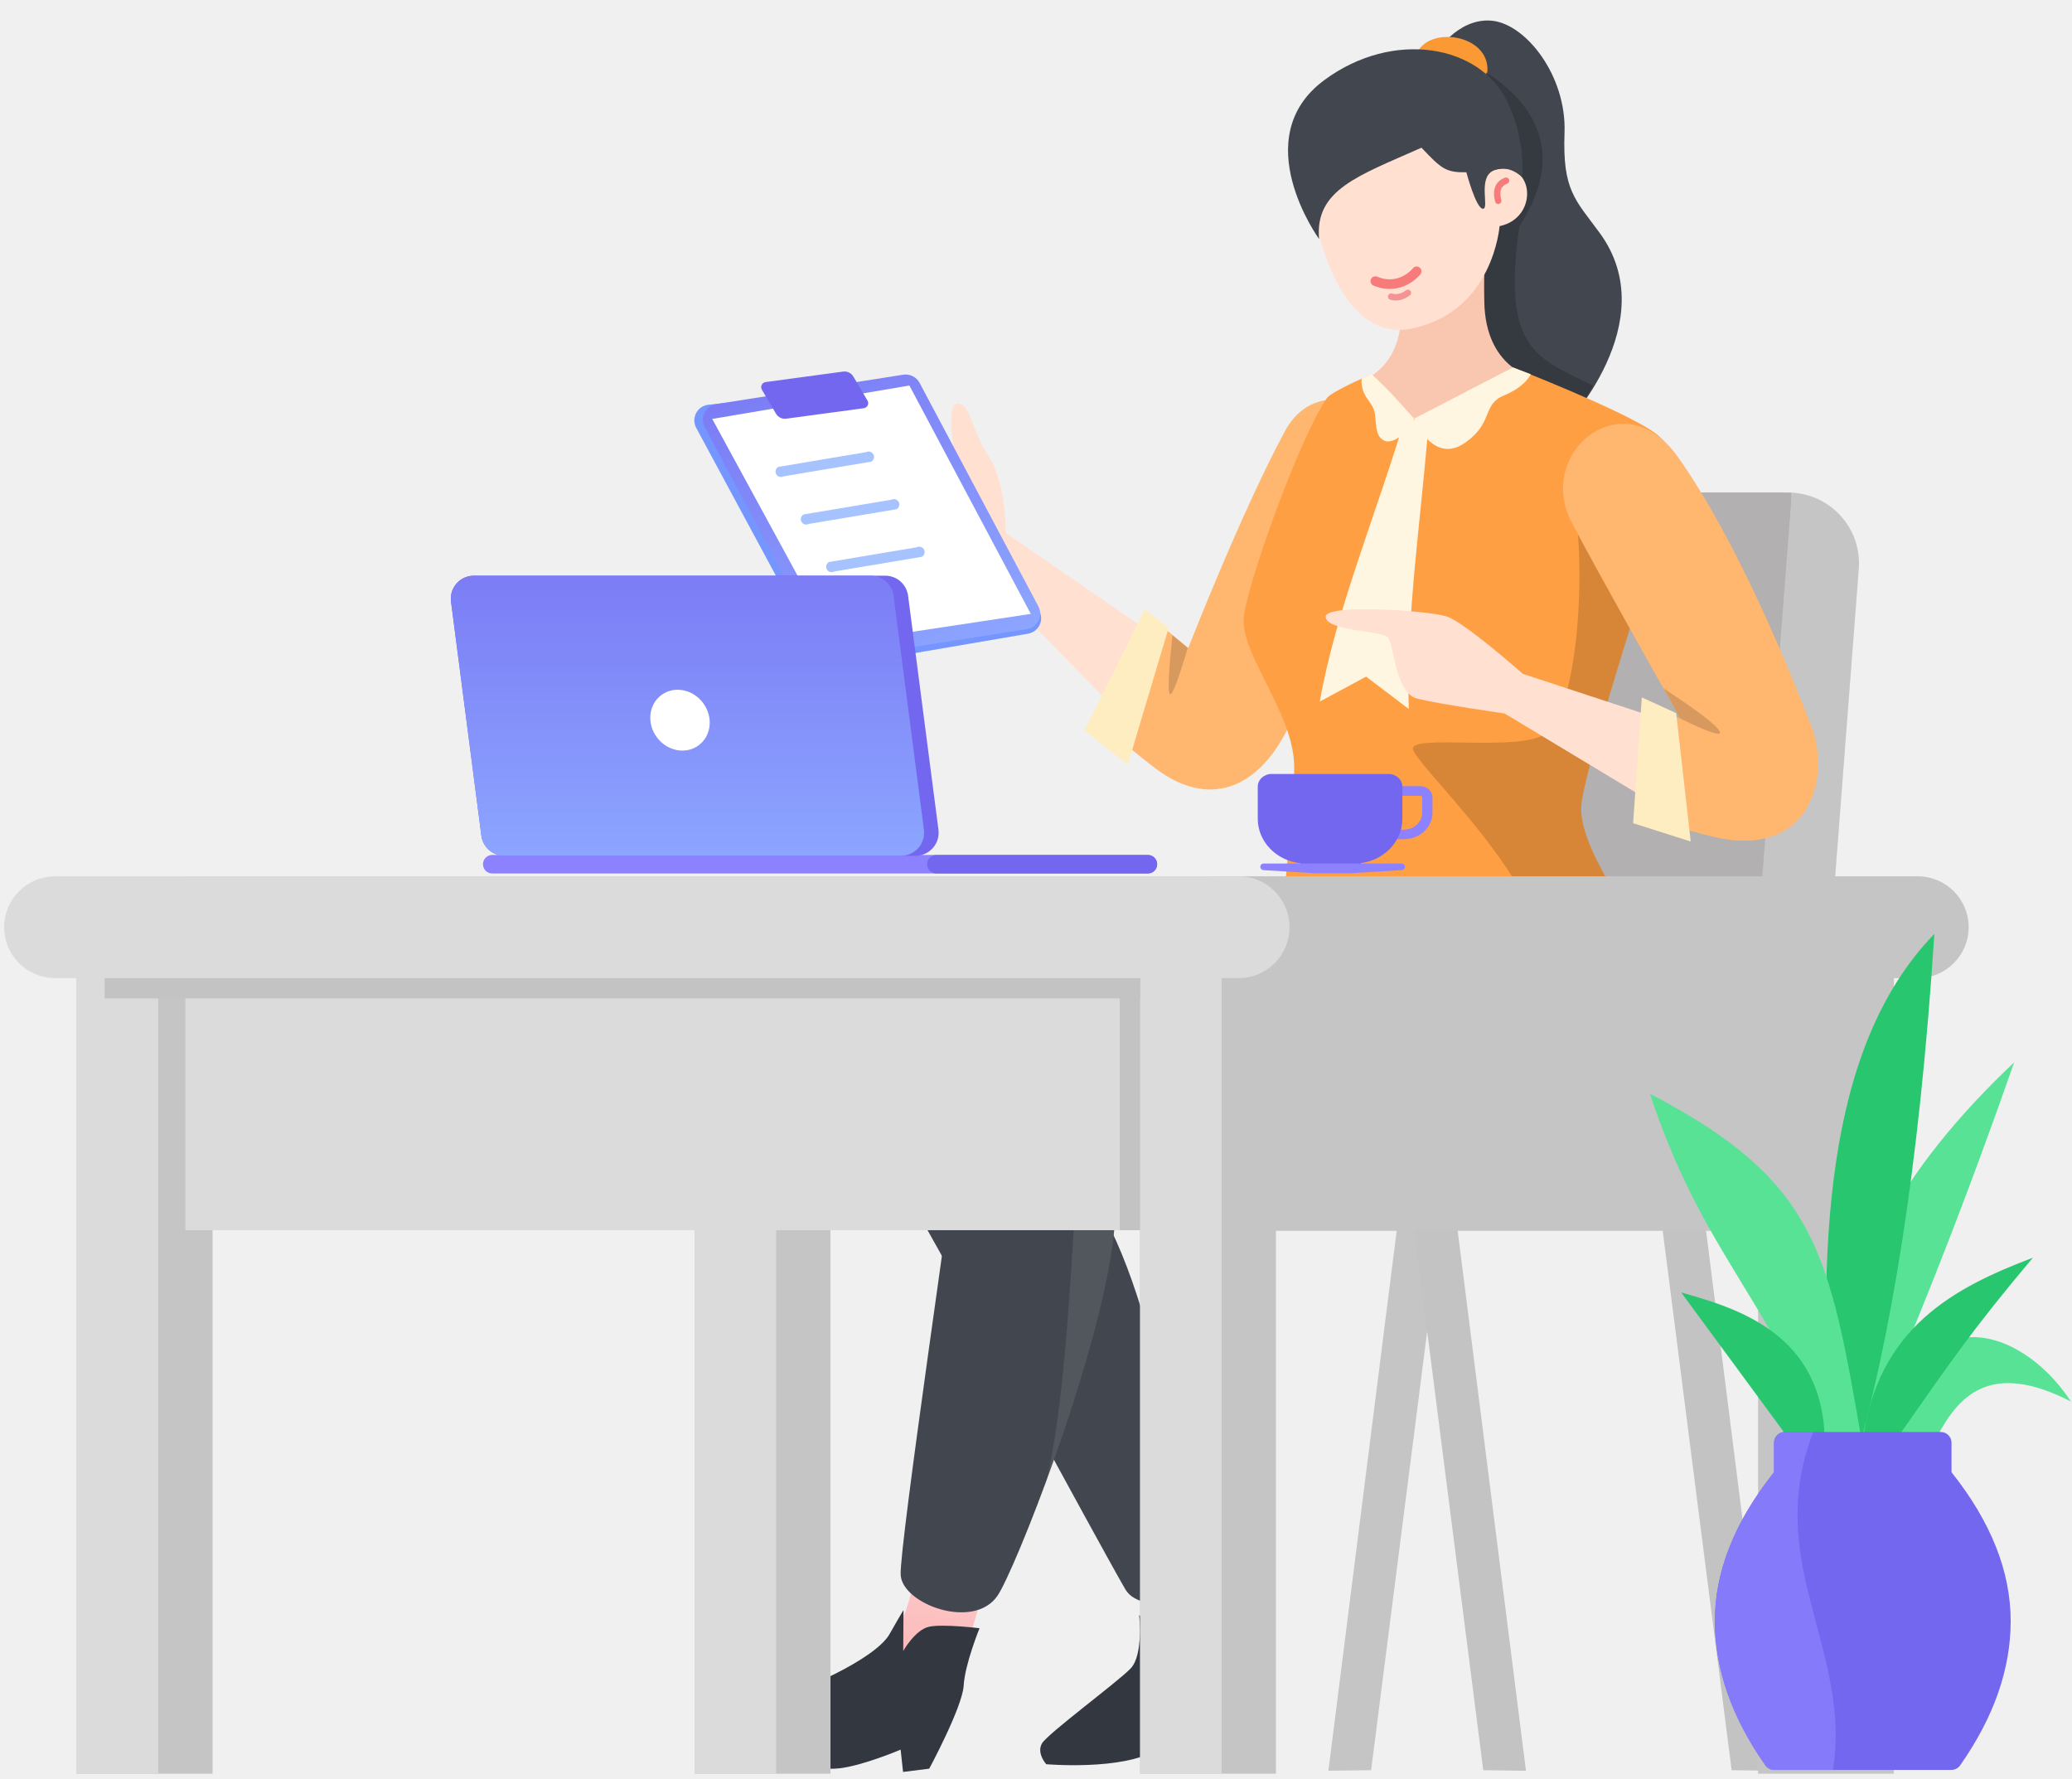
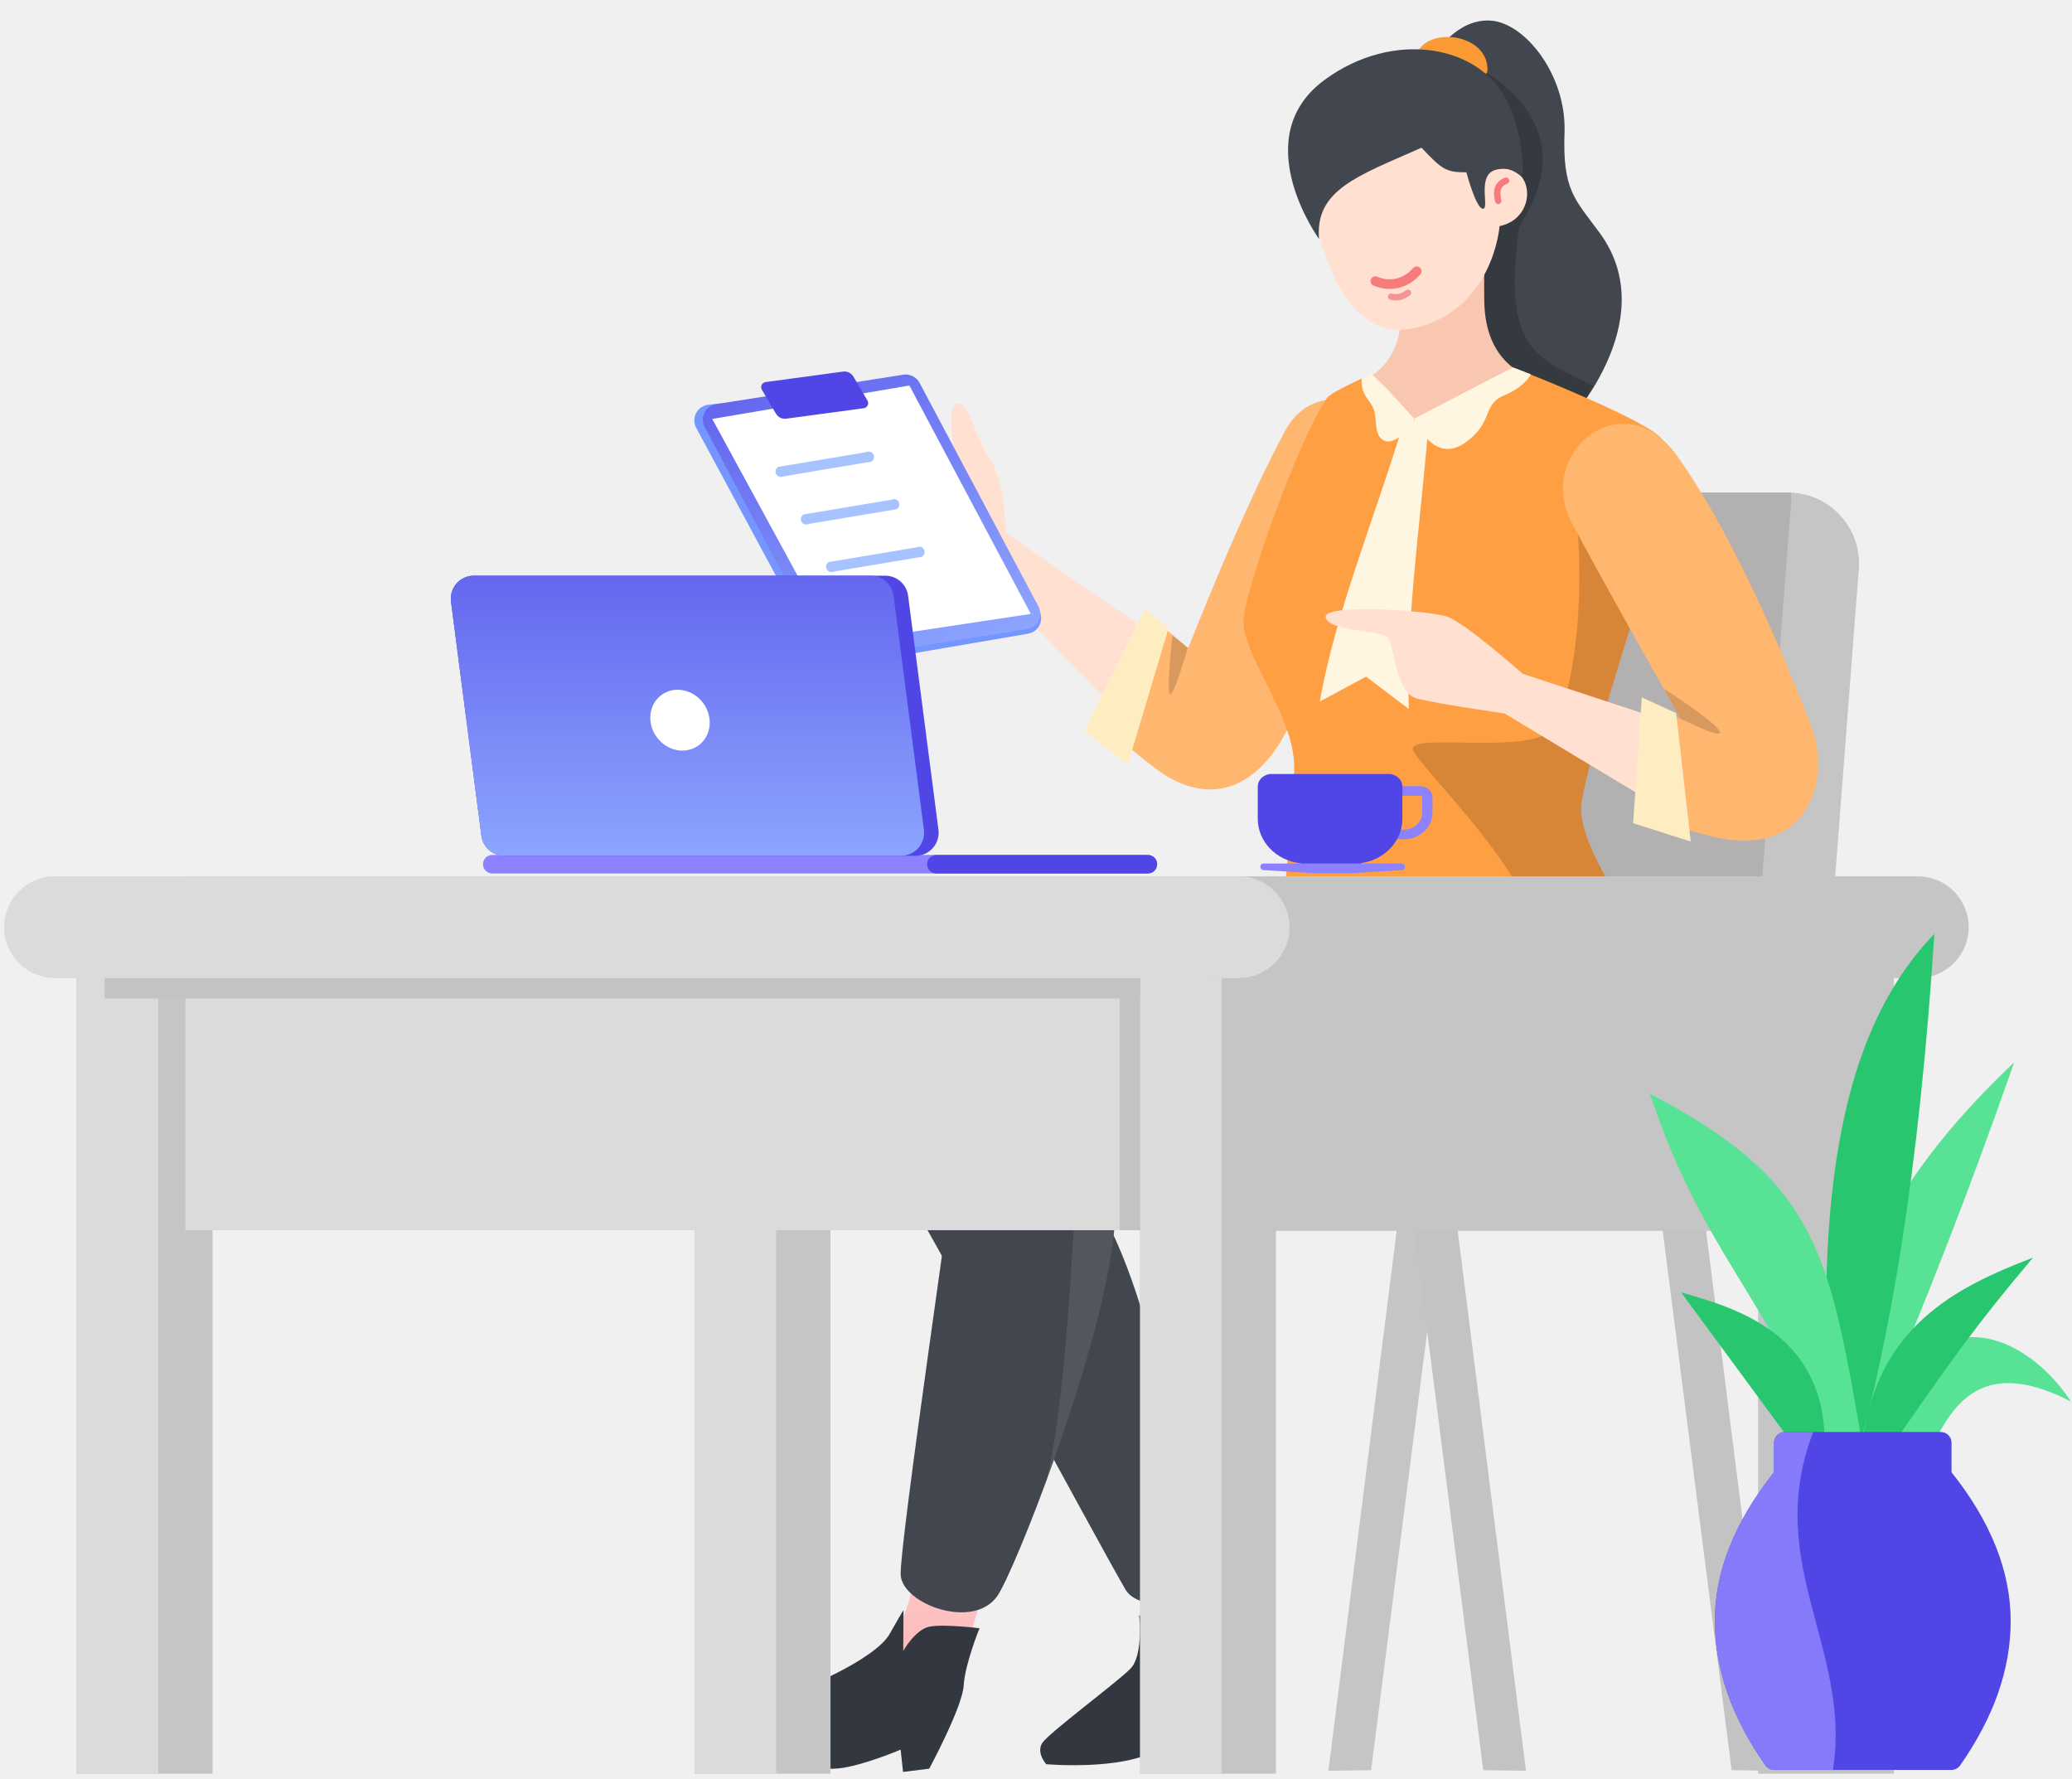
<svg xmlns="http://www.w3.org/2000/svg" xmlns:xlink="http://www.w3.org/1999/xlink" width="324px" height="278px" viewBox="0 0 324 278" version="1.1">
  <defs>
    <linearGradient x1="43.252%" y1="-28.186%" x2="50%" y2="91.05%" id="linearGradient-1">
      <stop stop-color="#FDC6C6" offset="0%" />
      <stop stop-color="#FAB2B2" offset="100%" />
    </linearGradient>
    <linearGradient x1="42.314%" y1="8.687%" x2="50%" y2="71.691%" id="linearGradient-2">
      <stop stop-color="#FDC6C6" offset="0%" />
      <stop stop-color="#FAB2B2" offset="100%" />
    </linearGradient>
    <linearGradient x1="68.669%" y1="-53.107%" x2="68.669%" y2="100%" id="linearGradient-3">
-       <stop stop-color="#7367F0" offset="0%" />
+       <stop stop-color="#4F46E5" offset="0%" />
      <stop stop-color="#8CA5FF" offset="100%" />
    </linearGradient>
    <linearGradient x1="68.669%" y1="-53.107%" x2="68.669%" y2="100%" id="linearGradient-4">
-       <stop stop-color="#7367F0" offset="0%" />
+       <stop stop-color="#4F46E5" offset="0%" />
      <stop stop-color="#8CA5FF" offset="100%" />
    </linearGradient>
    <path d="M10.934,0.09 L35.324,0.09 C36.253,0.09 37.006,0.841 37.006,1.767 L37.006,6.379 C43.174,14.137 46.258,21.894 46.258,29.651 C46.258,37.17 43.625,44.688 38.358,52.207 C38.043,52.656 37.528,52.924 36.979,52.924 L9.279,52.924 C8.73,52.924 8.215,52.656 7.9,52.207 C2.633,44.688 0,37.17 0,29.651 C0,22.04 2.969,14.429 8.906,6.818 L9.252,6.379 L9.252,1.767 C9.252,0.841 10.005,0.09 10.934,0.09 Z" id="path-5" />
  </defs>
  <g id="📝-Pages-New" stroke="none" stroke-width="1" fill="none" fill-rule="evenodd">
    <g id="Pricing" transform="translate(-993, -1033)">
      <g id="Banner" transform="translate(260, 1033)">
        <g id="Illustration" transform="translate(733, 0)">
          <g id="Chair4" transform="translate(168, 77)">
            <polygon id="Path" fill="#C5C5C5" points="52.462 99.116 39.722 199.832 46.402 199.743 59.142 100.059" />
            <polygon id="Path" fill="#C3C3C3" transform="translate(60.90712, 149.4737) scale(-1, 1) translate(-60.90712, -149.4737) " points="63.937 99.116 51.197 199.832 57.877 199.743 70.617 100.059" />
            <polygon id="Path" fill="#C3C3C3" transform="translate(99.74644, 149.4737) scale(-1, 1) translate(-99.74644, -149.4737) " points="102.777 99.116 90.037 199.832 96.716 199.743 109.456 100.059" />
            <path d="M0,104.425 C-7.11666536e-16,98.614 4.711,93.903 10.522,93.903 L53.703,93.903 C59.425,93.903 64.207,89.549 64.742,83.853 L71.68,10.05 C72.215,4.354 76.997,-2.50165233e-15 82.719,0 L111.608,0 C117.731,-1.20028471e-14 122.696,4.964 122.696,11.088 C122.696,11.371 122.685,11.655 122.663,11.937 L115.539,104.708 C115.095,110.486 110.278,114.947 104.483,114.947 L10.522,114.947 C4.711,114.947 7.11666536e-16,110.236 0,104.425 Z" id="Path" fill="#C5C5C5" />
            <path d="M111.325,-4.54747351e-13 C111.577,-4.55167587e-13 111.827,0.008 112.074,0.025 C112.091,0.28 112.1,0.539 112.1,0.799 C112.1,1.083 112.09,1.367 112.068,1.65 L104.948,94.1 C104.503,99.877 99.687,104.337 93.893,104.337 L0.182,104.337 L0.002,104.334 C0.001,104.267 8.31754009e-18,104.199 0,104.131 C-8.43178012e-15,98.335 4.699,93.636 10.495,93.636 L53.55,93.636 C59.271,93.636 64.052,89.284 64.589,83.589 L71.522,10.047 C72.059,4.352 76.84,-4.57249211e-13 82.561,-4.54747351e-13 L111.325,-4.54747351e-13 Z" id="Combined-Shape" fill="#B2B0B0" />
          </g>
          <g id="Wom3.4" transform="translate(197.5, 139) scale(-1, 1) translate(-197.5, -139) translate(110, 0)">
            <g id="LLeg" transform="translate(39.02196, 145.3553)">
              <path d="M69.492,98.394 C69.492,98.394 63.959,111.66 68.495,115.177 C73.037,118.695 81.871,127.393 81.871,127.393 L53.248,121.184 L60.314,96.845 L69.492,98.394 Z" id="Path" fill="url(#linearGradient-1)" />
              <path d="M67.848,107.13 C67.848,107.13 67.145,113.356 69.175,115.48 C71.205,117.604 82.195,125.69 83.056,127.225 C83.916,128.76 82.377,130.453 82.377,130.453 C82.377,130.453 70.507,131.485 65.168,128.241 C61.313,125.897 55.566,121.69 55.566,121.69 L54.043,125.827 L49.728,125.651 C49.728,125.651 49.156,120.553 50.18,118.109 C51.204,115.664 56.478,103.223 56.478,103.223 C56.478,103.223 58.508,105.046 60.665,105.965 C62.822,106.883 65.525,109.398 65.525,109.398 L67.848,107.13 Z" id="Path" fill="#323740" />
              <path d="M21.608,0.033 C31.231,0.462 84.792,12.294 94.523,14.304 C104.254,16.314 112.481,27.19 105.061,39.785 C96.726,53.923 75.222,94.074 70.001,103.125 C67.417,107.605 54.38,105.093 57.443,97.574 C63.151,83.557 65.802,48.344 80.357,35.506 C80.357,35.506 31.411,44.013 10.268,34.268 C-5.098,27.184 -1.622,-1.004 21.608,0.033 Z" id="Path" fill="#42474F" />
            </g>
            <g id="LArm" transform="translate(66.99122, 62.4817)">
              <path d="M60.769,20.807 C60.769,20.807 60.661,12.987 63.4,8.9 C66.139,4.813 66.247,0.472 68.32,0.614 C70.393,0.756 68.341,10.847 68.341,10.847 C68.341,10.847 70.971,9.843 72.86,8.574 C74.75,7.304 80.479,1.047 81.818,2.156 C84.088,4.045 80.432,14.703 78.44,16.834 C76.442,18.965 65.527,25.974 65.527,25.974 L38.792,53.277 L33.772,39.407 L60.769,20.807 Z" id="Path" fill="#FFE0D1" />
              <path d="M1.631,18.228 C6.108,28.597 14.304,47.647 17.683,53.33 C21.918,60.447 28.596,63.583 36.414,58.302 C37.798,57.368 40.598,55.115 44.813,51.544 L37.161,34.725 C33.852,37.453 32.198,38.816 32.198,38.816 C32.198,38.816 23.797,17.308 17.039,4.849 C11.186,-5.931 -5.183,2.464 1.631,18.228 Z" id="Path" fill="#FFB66F" />
              <path d="M32.285,38.828 C33.789,43.923 34.717,46.324 35.069,46.028 C35.42,45.733 35.286,42.667 34.666,36.83 L32.285,38.828 Z" id="Path" fill-opacity="0.16" fill="#000000" />
              <polygon id="Path-65" fill="#FFEDC2" points="35.26 35.656 41.659 57.059 48.455 51.732 38.996 32.758" />
            </g>
            <g id="Head" transform="translate(27.22405, 0)">
              <g id="Group-21" transform="translate(23.97348, 36.01599) rotate(12) translate(-23.97348, -36.01599) translate(6.473483, 3.515993)">
                <path d="M20.856,3.508 C20.856,3.508 16.415,-1.216 11.287,0.3 C6.159,1.816 1.52,11.107 3.723,19.84 C5.914,28.575 4.268,30.372 1.609,36.258 C-5.532,52.093 13.412,64.826 13.412,64.826 L34.058,60.443 L26.683,21.876 L20.856,3.508 Z" id="Path" fill="#42474F" />
                <path d="M13.341,8.422 C1.315,21.016 11.746,30.447 13.71,32.764 C20.464,51.228 15.092,53.392 7.575,59.437 L11.617,64.049 L23.202,59.212 L22.83,7.41 L13.341,8.422 Z" id="Path-50" fill-opacity="0.199" fill="#000000" />
              </g>
              <path d="M18.126,58.982 C18.126,58.982 25.457,57.51 25.674,47.24 C25.892,36.97 24.684,33.464 24.684,33.464 L38.509,33.215 C38.509,33.215 38.659,44.661 38.662,48.801 C38.667,58.868 46.426,60.035 46.426,60.035 C46.426,60.035 44.813,67.998 32.286,68.702 C22.506,69.252 18.126,58.982 18.126,58.982 Z" id="Path" fill="#F9C7B0" />
              <g id="Group-20" transform="translate(37.42821, 29.37465) rotate(12) translate(-37.42821, -29.37465) translate(18.92821, 7.374649)">
                <path d="M2.771,6.829 C1.047,1.139 10.311,-2.303 13.032,1.796 C13.032,1.796 14.367,5.682 11.585,7.9 C7.822,10.891 2.771,6.829 2.771,6.829 Z" id="Path" fill="#FB9934" />
                <path d="M4.667,22.025 C-1.5,21.787 -0.494,30.804 5.912,30.791 C5.912,30.791 9.633,43.6 22.552,43.6 C33.043,43.6 33.726,28.671 33.821,25.693 C33.923,22.518 33.936,12.086 33.936,12.086 L4.427,12.072 L4.667,22.025 Z" id="Path" fill="#FFE0D1" />
                <path d="M7.903,27.586 C8.953,27.299 9.237,21.477 9.237,21.477 C12.379,20.854 12.932,20.145 15.306,16.255 C25.851,18.5 33.01,19.185 33.936,26.897 C33.936,26.897 41.855,9.09 27.98,2.761 C15.776,-2.798 2.899,2.425 0.652,12.134 C-0.94,18.987 0.884,24.019 0.884,24.019 C0.884,24.019 2.483,21.477 5.107,22.112 C7.732,22.747 6.853,27.872 7.903,27.586 Z" id="Path" fill="#42474F" />
                <path d="M20.289,33.967 C20.289,33.967 22.412,37.392 26.554,36.176" id="Path" stroke="#F77B7B" stroke-width="1.5" stroke-linecap="round" transform="translate(23.42161, 35.20206) rotate(-18) translate(-23.42161, -35.20206) " />
                <path d="M22.087,38.055 C23.059,38.463 23.981,38.463 24.788,37.995" id="Path" stroke="#F49494" stroke-linecap="round" transform="translate(23.43776, 38.17421) rotate(2) translate(-23.43776, -38.17421) " />
                <path d="M4.952,27.027 C5.339,25.632 5.167,24.413 3.779,23.856" id="Path-8" stroke="#F77B7B" stroke-linecap="round" transform="translate(4.455322, 25.44126) rotate(-13) translate(-4.455322, -25.44126) " />
              </g>
            </g>
            <g id="Group-19" transform="translate(23.20225, 57.44044)">
              <path d="M47.557,1.223 C47.725,1.215 53.637,3.805 54.318,4.804 C58.753,11.31 66.895,34.21 67.315,39.178 C67.787,44.908 59.526,54.037 59.425,62.332 C59.335,70.629 62.959,95.61 61.553,97.943 C60.159,100.277 50.994,111.361 49.082,111.406 C47.159,111.451 45.724,105.632 42.811,105.758 C39.91,105.885 33.86,113.601 31.252,113.546 C28.654,113.489 1.733,96.434 3.791,91.575 C5.86,86.716 15.463,74.641 14.485,68.02 C13.518,61.4 5.793,36.963 3.004,28.646 C0.226,20.329 -2.012,13.704 3.172,10.125 C8.356,6.546 25.224,0 25.224,0 L40.326,8.448 C40.326,8.448 46.68,1.265 47.557,1.223 Z" id="Path" fill="#FF9F43" />
              <path d="M42.187,8.213 C46.717,23.276 52.933,38.118 55.423,52.243 L48.181,48.341 L41.502,53.402 C41.973,38.718 39.508,23.299 38.374,8.213 L42.187,8.213 Z" id="Path" fill="#FFF6E1" />
              <path d="M15.731,19.779 L15.559,20.997 C13.53,36.124 15.931,54.479 20.093,57.279 C24.341,60.138 40.875,57.333 40.875,59.597 C40.875,61.861 18.026,82.608 21.777,92.526 C23.839,97.979 23.148,102.829 19.705,107.076 L18.705,106.403 C10.901,101.11 2.615,94.352 3.791,91.575 C5.86,86.716 15.463,74.641 14.485,68.02 C13.557,61.665 6.4,38.89 3.361,29.719 L2.394,26.812 C1.269,23.403 0.332,20.315 0.106,17.651 L0.804,17.198 C11.964,10.044 16.94,10.904 15.731,19.779 L15.731,19.779 Z" id="Path" fill-opacity="0.16" fill="#000000" />
              <path d="M22.437,1.067 L25.224,0 L40.658,8.011 C40.658,8.011 37.756,15.396 32.617,11.718 C28.212,8.574 30.07,5.806 26.617,4.379 C23.176,2.952 22.437,1.067 22.437,1.067 Z" id="Path" fill="#FFF6E1" />
              <path d="M40.658,8.011 C41.777,10.496 44.051,11.948 45.227,11.496 C47.168,10.751 46.334,7.78 47.099,6.28 C47.647,5.215 48.001,5.054 48.481,4.055 C48.926,3.138 48.944,2.037 48.83,1.734 L47.312,1.044 C45.921,2.355 44.902,3.359 44.255,4.055 C43.448,4.922 42.249,6.24 40.658,8.011 Z" id="Path" fill="#FFF6E1" />
            </g>
            <g id="RArm" transform="translate(0, 66.25251)">
              <path d="M46.869,39.096 C46.869,39.096 55.955,31.064 58.736,30.132 C61.518,29.2 77.809,28.08 77.706,30.186 C77.589,32.443 68.839,32.313 67.933,33.423 C67.026,34.533 66.82,42.12 63.393,42.972 C59.973,43.823 49.719,45.292 49.719,45.292 L25.191,60.066 L24.143,46.567 L46.869,39.096 Z" id="Path" fill="#FFE0D1" />
              <path d="M22.695,5.089 C13.122,18.583 4.949,39.136 1.812,47.15 C-1.326,55.163 1.839,67.25 15.634,64.877 C17.188,64.61 19.706,63.941 23.189,62.87 L26.486,44.31 C23.651,45.499 22.234,46.094 22.234,46.094 C22.234,46.094 35.945,21.821 39.293,15.314 C44.886,4.447 31.127,-6.8 22.695,5.089 Z" id="Path" fill="#FFB66F" />
              <path d="M22.234,46.094 C17.591,48.358 15.561,48.993 16.145,47.996 C16.729,47 19.634,44.792 24.861,41.373 L22.234,46.094 Z" id="Path" fill-opacity="0.16" fill="#000000" />
              <polygon id="Path-64" fill="#FFEDC2" points="22.898 45.236 20.621 65.305 29.627 62.445 28.268 42.778" />
            </g>
            <g id="RLeg" transform="translate(22.1476, 141.1421)">
              <path d="M119.792,103.055 C119.792,103.055 119.625,116.19 130.462,121.101 C141.293,126.012 149.009,125.716 148.027,129.513 C147.045,133.309 118.854,133.156 116.222,130.187 C113.978,127.661 109.098,104.142 107.755,105.94 L119.792,103.055 Z" id="Path" fill="url(#linearGradient-2)" />
              <path d="M109.683,113.409 C109.683,113.409 111.961,118.987 112.161,122.368 C112.363,125.75 117.547,135.362 117.547,135.362 L121.643,135.876 L122.018,132.39 C122.018,132.39 127.946,134.914 131.665,135.317 C135.384,135.72 148.14,134.206 150.676,132.1 C153.214,129.995 151.932,127.031 144.61,125.225 C137.289,123.418 125.913,118.141 123.749,114.32 C121.584,110.498 121.571,110.597 121.571,110.597 L121.614,116.965 C121.614,116.965 119.74,113.613 117.529,113.166 C115.317,112.719 109.683,113.409 109.683,113.409 Z" id="Path" fill="#323740" />
              <path d="M9.384,0.186 C-2.755,18.454 -1.568,31.668 12.946,39.827 C31.538,50.28 88.881,38.037 88.881,38.037 C88.881,38.037 87.864,46.215 88.881,53.51 C91.538,72.561 104.172,104.301 106.845,108.289 C110.541,113.804 121.802,109.645 122.014,105.053 C122.226,100.46 113.525,41.809 112.202,30.624 C110.886,19.439 106.73,17.815 94.592,14.757 C91.804,14.055 58.828,5.87 55.808,6.109 C38.504,7.475 23.029,5.501 9.384,0.186 Z" id="Path" fill="#42474F" />
              <path d="M22.612,36.782 C41.436,38.888 91.273,34.546 93.275,36.519 C95.186,38.403 94.867,71.179 99.154,90.148 C94.931,78.654 90.36,64.115 88.881,53.51 C87.864,46.215 88.881,38.037 88.881,38.037 L86.934,38.425 C76.774,40.396 29.671,48.858 12.946,39.827 C3.136,34.53 -0.66,26.329 1.559,15.223 C4.235,28.324 11.252,35.511 22.612,36.782 Z" id="Path" fill-opacity="0.192" fill="#FFFFFF" opacity="0.44" />
              <ellipse id="Oval" fill-opacity="0.192" fill="#FFFFFF" transform="translate(120.2298, 32.12562) rotate(13) translate(-120.2298, -32.12562) " cx="120.23" cy="32.126" rx="3.164" ry="5.794" />
              <ellipse id="Oval" fill-opacity="0.192" fill="#FFFFFF" transform="translate(105.4648, 28.43908) rotate(-16) translate(-105.4648, -28.43908) " cx="105.465" cy="28.439" rx="4.218" ry="6.32" />
            </g>
          </g>
          <g id="Example-Task1" transform="translate(135.6906, 81.03081) rotate(-28) translate(-135.6906, -81.03081) translate(118.1906, 51.53081)">
            <g id="Group-3" transform="translate(-0, 0)">
              <path d="M3.839,2.124 L31.821,13.393 C32.731,13.76 33.337,14.632 33.363,15.613 L34.4,54.791 C34.436,56.151 33.363,57.283 32.002,57.319 C31.718,57.327 31.434,57.285 31.164,57.196 L2.382,47.686 C1.378,47.354 0.697,46.418 0.691,45.36 L0.455,4.424 C0.447,3.063 1.544,1.953 2.904,1.945 C3.225,1.944 3.542,2.004 3.839,2.124 Z" id="Rectangle" fill="#7596FF" fill-rule="nonzero" />
              <path d="M4.953,2.605 L32.938,12.282 C33.931,12.625 34.597,13.56 34.597,14.61 L34.597,54.146 C34.597,55.507 33.494,56.61 32.133,56.61 C31.859,56.61 31.587,56.564 31.328,56.474 L3.342,46.797 C2.349,46.454 1.683,45.519 1.683,44.469 L1.683,4.933 C1.683,3.573 2.787,2.469 4.147,2.469 C4.421,2.469 4.694,2.515 4.953,2.605 Z" id="Rectangle" fill="url(#linearGradient-3)" />
              <polygon id="Rectangle" fill="#FFFFFF" fill-rule="nonzero" points="3.322 4.365 32.996 14.227 32.996 54.663 3.726 44.356" />
-               <path d="M13.4,3.195 L24.874,7.44 C25.478,7.663 25.89,8.228 25.918,8.871 L26.106,13.223 C26.125,13.664 25.783,14.038 25.341,14.057 C25.235,14.061 25.129,14.045 25.029,14.008 L13.555,9.763 C12.95,9.539 12.539,8.975 12.511,8.332 L12.323,3.98 C12.304,3.538 12.646,3.165 13.087,3.146 C13.194,3.141 13.3,3.158 13.4,3.195 Z" id="Rectangle" fill="#7367F0" fill-rule="nonzero" />
+               <path d="M13.4,3.195 L24.874,7.44 C25.478,7.663 25.89,8.228 25.918,8.871 L26.106,13.223 C26.125,13.664 25.783,14.038 25.341,14.057 C25.235,14.061 25.129,14.045 25.029,14.008 L13.555,9.763 C12.95,9.539 12.539,8.975 12.511,8.332 L12.323,3.98 C12.304,3.538 12.646,3.165 13.087,3.146 C13.194,3.141 13.3,3.158 13.4,3.195 Z" id="Rectangle" fill="#4F46E5" fill-rule="nonzero" />
              <path d="M22.133,20.249 C22.598,20.249 22.975,20.626 22.975,21.091 C22.975,21.523 22.65,21.879 22.231,21.928 L22.133,21.933 L8.939,17.521 C8.474,17.521 8.097,17.144 8.097,16.679 C8.097,16.247 8.422,15.891 8.841,15.842 L8.939,15.836 L22.133,20.249 Z" id="Path" fill="#A7C3FF" />
              <path d="M22.133,28.673 C22.598,28.673 22.975,29.05 22.975,29.515 C22.975,29.947 22.65,30.303 22.231,30.352 L22.133,30.358 L8.939,25.945 C8.474,25.945 8.097,25.568 8.097,25.103 C8.097,24.671 8.422,24.315 8.841,24.266 L8.939,24.26 L22.133,28.673 Z" id="Path" fill="#A7C3FF" />
              <path d="M22.133,37.097 C22.598,37.097 22.975,37.474 22.975,37.939 C22.975,38.371 22.65,38.728 22.231,38.776 L22.133,38.782 L8.939,34.37 C8.474,34.37 8.097,33.992 8.097,33.527 C8.097,33.095 8.422,32.739 8.841,32.69 L8.939,32.685 L22.133,37.097 Z" id="Path" fill="#A7C3FF" />
            </g>
          </g>
          <g id="Group-26" transform="translate(0, 137)">
            <g id="Group-25" transform="translate(12, 0)">
              <polygon id="Rectangle" fill="#C5C5C5" points="96.628 5.303 117.867 5.303 117.867 140.293 96.628 140.293" />
              <polygon id="Rectangle" fill="#DBDBDB" points="96.628 -2.49210244e-13 109.371 -2.49210244e-13 109.371 140.293 96.628 140.293" />
              <polygon id="Rectangle" fill="#C5C5C5" points="1.45900014e-15 5.303 105.132 5.303 105.132 45.791 21.239 45.791 21.239 140.293 1.45900014e-15 140.293" />
              <polygon id="Rectangle" fill="#DBDBDB" points="1.41478802e-15 5.303 12.743 5.303 12.743 140.293 1.41478802e-15 140.293" />
            </g>
            <g id="Group-25">
              <polygon id="Rectangle" fill="#C5C5C5" points="274.911 5.303 296.15 5.303 296.15 140.293 274.911 140.293" />
              <polygon id="Rectangle" fill="#C5C5C5" points="178.283 5.303 283.415 5.303 283.415 55.421 199.522 55.421 199.522 140.293 178.283 140.293" />
              <polygon id="Rectangle" fill="#DBDBDB" points="28.983 -3.93090058e-13 190.903 -5.65231444e-13 190.903 55.323 28.983 55.323" />
              <polygon id="Rectangle" fill="#C3C3C3" points="175.097 5.303 187.841 5.303 187.841 55.323 175.097 55.323" />
              <polygon id="Rectangle" fill="#DBDBDB" points="178.283 5.303 191.026 5.303 191.026 140.293 178.283 140.293" />
              <path d="M190.536,0 L299.885,0 C304.278,-6.13612206e-15 307.84,3.562 307.84,7.955 C307.84,12.348 304.278,15.91 299.885,15.91 L190.536,15.91 C186.143,15.91 182.582,12.348 182.582,7.955 C182.582,3.562 186.143,-8.11268773e-17 190.536,0 Z" id="Rectangle" fill="#C5C5C5" />
              <polygon id="Rectangle" fill="#C3C3C3" points="16.363 3.182 178.283 3.182 178.283 19.092 16.363 19.092" />
              <path d="M8.601,-2.48689958e-14 L193.691,-2.48689958e-14 C198.084,-1.73036653e-14 201.646,3.562 201.646,7.955 C201.646,12.348 198.084,15.91 193.691,15.91 L8.601,15.91 C4.207,15.91 0.646,12.348 0.646,7.955 C0.646,3.562 4.207,-2.31737658e-14 8.601,-2.48689958e-14 Z" id="Rectangle" fill="#DBDBDB" />
            </g>
          </g>
          <g id="Cup" transform="translate(210, 129) scale(-1, 1) translate(-210, -129) translate(196, 121)">
            <path d="M7.274,1.908 L1.885,1.908 C0.844,1.908 0,2.691 0,3.658 L0,6.055 C0,8.345 2,10.202 4.466,10.202 L7.274,10.202 C7.72,10.202 8.082,9.866 8.082,9.452 C8.082,9.038 7.72,8.702 7.274,8.702 L4.466,8.702 C2.892,8.702 1.615,7.517 1.615,6.055 L1.615,3.658 C1.615,3.52 1.736,3.408 1.885,3.408 L7.274,3.408 C7.72,3.408 8.082,3.072 8.082,2.658 C8.082,2.244 7.72,1.908 7.274,1.908 Z" id="Path" fill="#8C81FF" />
-             <path d="M25.17,0 C26.36,0 27.324,0.895 27.324,2 L27.324,7 C27.324,10.6 24.398,13.565 20.633,13.956 L20.632,15 L11.204,15 L11.204,13.933 C7.534,13.462 4.709,10.537 4.709,7 L4.709,2 C4.709,0.895 5.673,0 6.863,0 L25.17,0 Z" id="Path" fill="#7367F0" />
+             <path d="M25.17,0 C26.36,0 27.324,0.895 27.324,2 L27.324,7 C27.324,10.6 24.398,13.565 20.633,13.956 L20.632,15 L11.204,15 L11.204,13.933 C7.534,13.462 4.709,10.537 4.709,7 L4.709,2 C4.709,0.895 5.673,0 6.863,0 L25.17,0 Z" id="Path" fill="#4F46E5" />
            <path d="M4.808,14 L26.423,14 C26.699,14 26.923,14.224 26.923,14.5 C26.923,14.781 26.704,15.013 26.424,15.031 L18.474,15.522 L18.474,15.522 L12.82,15.522 L4.807,15.031 C4.526,15.013 4.308,14.781 4.308,14.5 C4.308,14.224 4.532,14 4.808,14 Z" id="Rectangle" fill="#8C81FF" />
          </g>
          <g id="FacingBack-Laptop3" transform="translate(70, 90)">
            <path d="M6.97,43.662 L109.5,43.662 C110.299,43.662 110.946,44.309 110.946,45.108 C110.946,45.906 110.299,46.554 109.5,46.554 L6.97,46.554 C6.171,46.554 5.524,45.906 5.524,45.108 C5.524,44.309 6.171,43.662 6.97,43.662 Z" id="Rectangle" fill="#8C81FF" />
-             <path d="M76.415,43.662 L109.5,43.662 C110.299,43.662 110.946,44.309 110.946,45.108 C110.946,45.906 110.299,46.554 109.5,46.554 L76.415,46.554 C75.617,46.554 74.97,45.906 74.97,45.108 C74.97,44.309 75.617,43.662 76.415,43.662 Z" id="Rectangle" fill="#7367F0" />
-             <path d="M4.097,0 L68.429,0 C70.238,1.44402386e-15 71.766,1.343 71.999,3.137 L76.747,39.723 C77.002,41.695 75.611,43.501 73.64,43.757 C73.486,43.776 73.331,43.786 73.177,43.786 L8.845,43.786 C7.036,43.786 5.508,42.444 5.275,40.65 L0.527,4.063 C0.271,2.092 1.662,0.286 3.634,0.03 C3.788,0.01 3.942,-4.1563361e-16 4.097,0 Z" id="Rectangle" fill="#7367F0" />
+             <path d="M76.415,43.662 L109.5,43.662 C110.299,43.662 110.946,44.309 110.946,45.108 C110.946,45.906 110.299,46.554 109.5,46.554 L76.415,46.554 C75.617,46.554 74.97,45.906 74.97,45.108 C74.97,44.309 75.617,43.662 76.415,43.662 Z" id="Rectangle" fill="#4F46E5" />
+             <path d="M4.097,0 L68.429,0 C70.238,1.44402386e-15 71.766,1.343 71.999,3.137 L76.747,39.723 C77.002,41.695 75.611,43.501 73.64,43.757 C73.486,43.776 73.331,43.786 73.177,43.786 L8.845,43.786 C7.036,43.786 5.508,42.444 5.275,40.65 L0.527,4.063 C0.271,2.092 1.662,0.286 3.634,0.03 C3.788,0.01 3.942,-4.1563361e-16 4.097,0 Z" id="Rectangle" fill="#4F46E5" />
            <path d="M4.097,0 L66.156,0 C67.965,1.88811307e-15 69.493,1.343 69.726,3.137 L74.474,39.723 C74.73,41.695 73.339,43.501 71.367,43.757 C71.213,43.776 71.059,43.786 70.904,43.786 L8.845,43.786 C7.036,43.786 5.508,42.444 5.275,40.65 L0.527,4.063 C0.271,2.092 1.662,0.286 3.634,0.03 C3.788,0.01 3.942,1.36072323e-15 4.097,0 Z" id="Rectangle" fill="url(#linearGradient-4)" />
            <ellipse id="Oval" fill="#FFFFFF" transform="translate(36.33317, 22.58997) rotate(-37) translate(-36.33317, -22.58997) " cx="36.333" cy="22.59" rx="4.502" ry="4.894" />
          </g>
          <g id="Group-79" transform="translate(258, 146)">
            <g id="Group-86">
              <path d="M32.972,81.156 C41.725,61.306 49.678,40.92 56.958,20.084 C40.189,35.927 27.148,55.229 29.005,81.156 L32.972,81.156 Z" id="Path-113" fill="#57E295" />
              <path d="M28.306,83.229 C26.234,49.383 27.112,17.949 44.477,0 C42.082,37.161 37.601,63.34 31.926,83.229 L28.306,83.229 Z" id="Rectangle" fill="#28C76F" />
              <path d="M27.509,79.704 C17.807,56.052 8.058,49.273 3.37649908e-14,24.995 C26.373,38.702 28.027,50.021 33.203,79.704 L27.509,79.704 Z" id="Path-112" fill="#57E295" />
              <path d="M22.288,79.704 L4.883,56.052 C13.289,58.454 27.339,62.343 27.339,79.704 L22.288,79.704 Z" id="Path-114" fill="#28C76F" />
              <path d="M38.566,79.704 L44.372,79.704 C48.062,71.982 53.261,66.666 65.84,73.11 C57.595,60.521 40.677,56.711 38.566,79.704 Z" id="Path-116" fill="#57E295" />
              <path d="M33.225,79.704 L38.053,79.704 C46.915,67.002 50.724,61.468 59.895,50.62 C47.814,55.215 35.414,61.468 33.225,79.704 Z" id="Path-117" fill="#28C76F" />
            </g>
            <g id="Group-85" transform="translate(10.15385, 77.78125)">
              <mask id="mask-6" fill="white">
                <use xlink:href="#path-5" />
              </mask>
-               <use id="Rectangle" fill="#7367F0" xlink:href="#path-5" />
+               <use id="Rectangle" fill="#4F46E5" xlink:href="#path-5" />
              <path d="M-5.887,-1.363 L15.98,-1.363 C5.511,22.937 26.162,37.327 15.98,61.535 L-5.887,61.535 L-5.887,-1.363 Z" id="Rectangle" fill="#857AF9" mask="url(#mask-6)" />
            </g>
          </g>
        </g>
      </g>
    </g>
  </g>
</svg>
